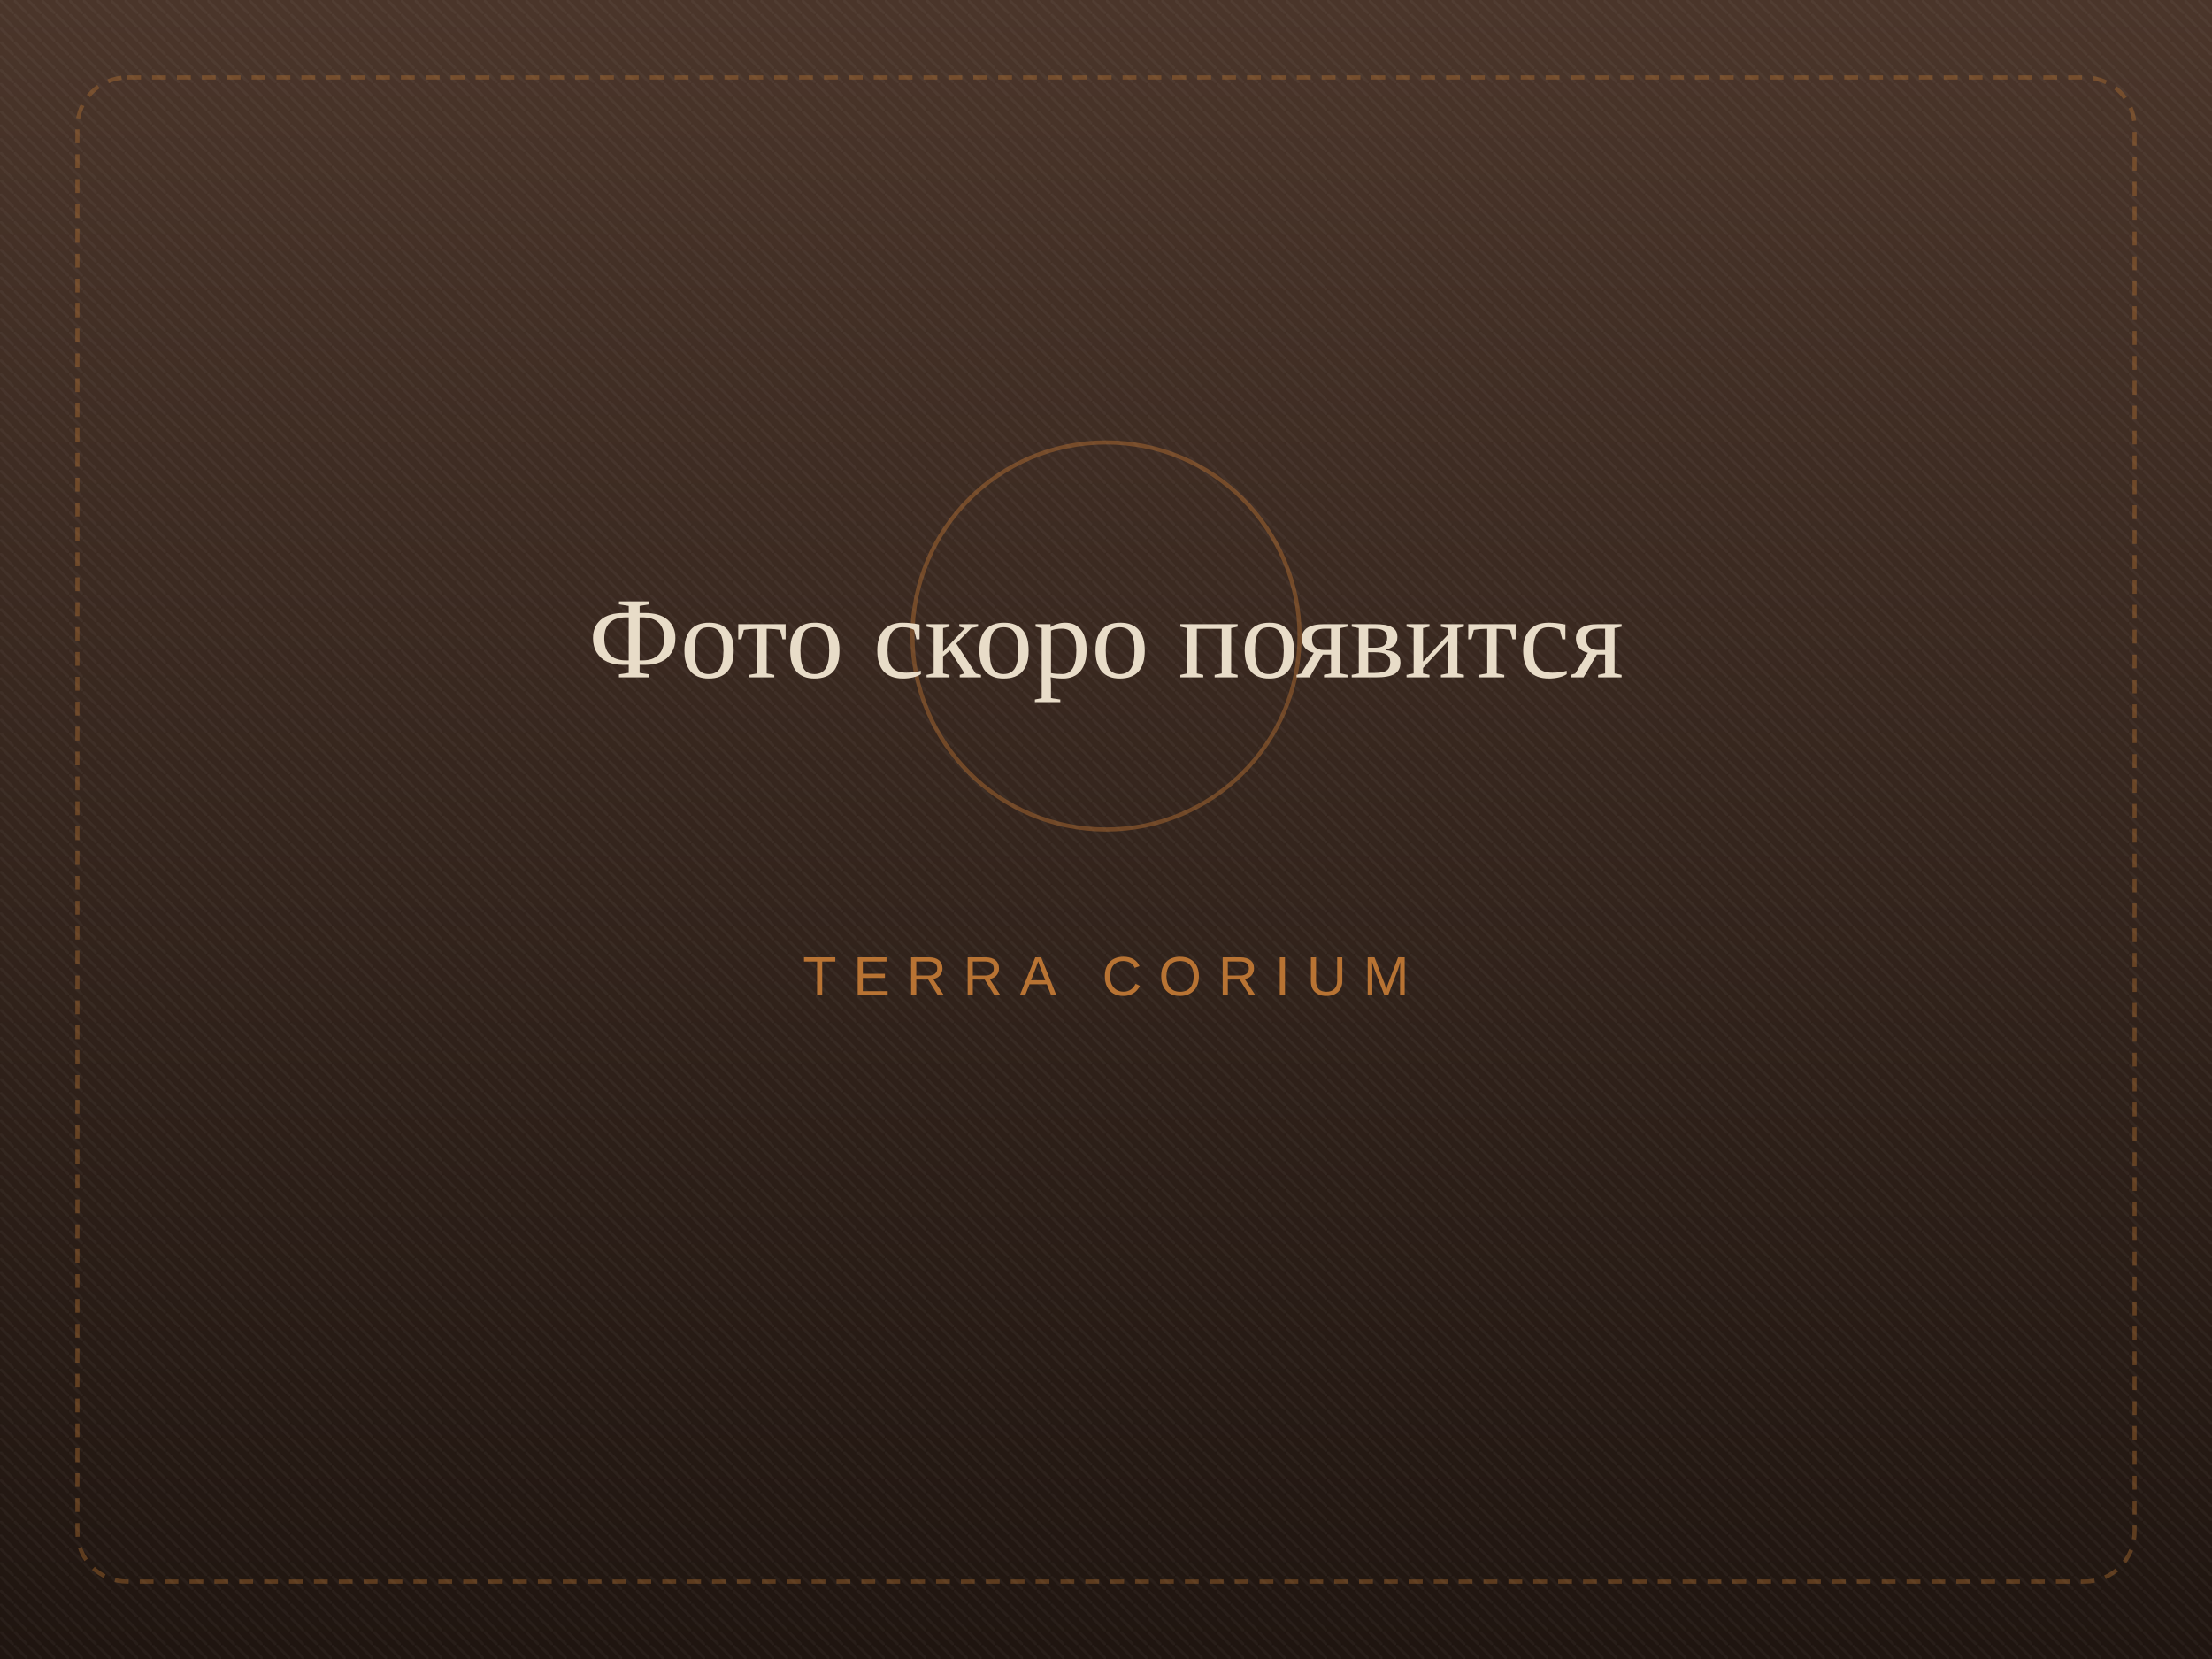
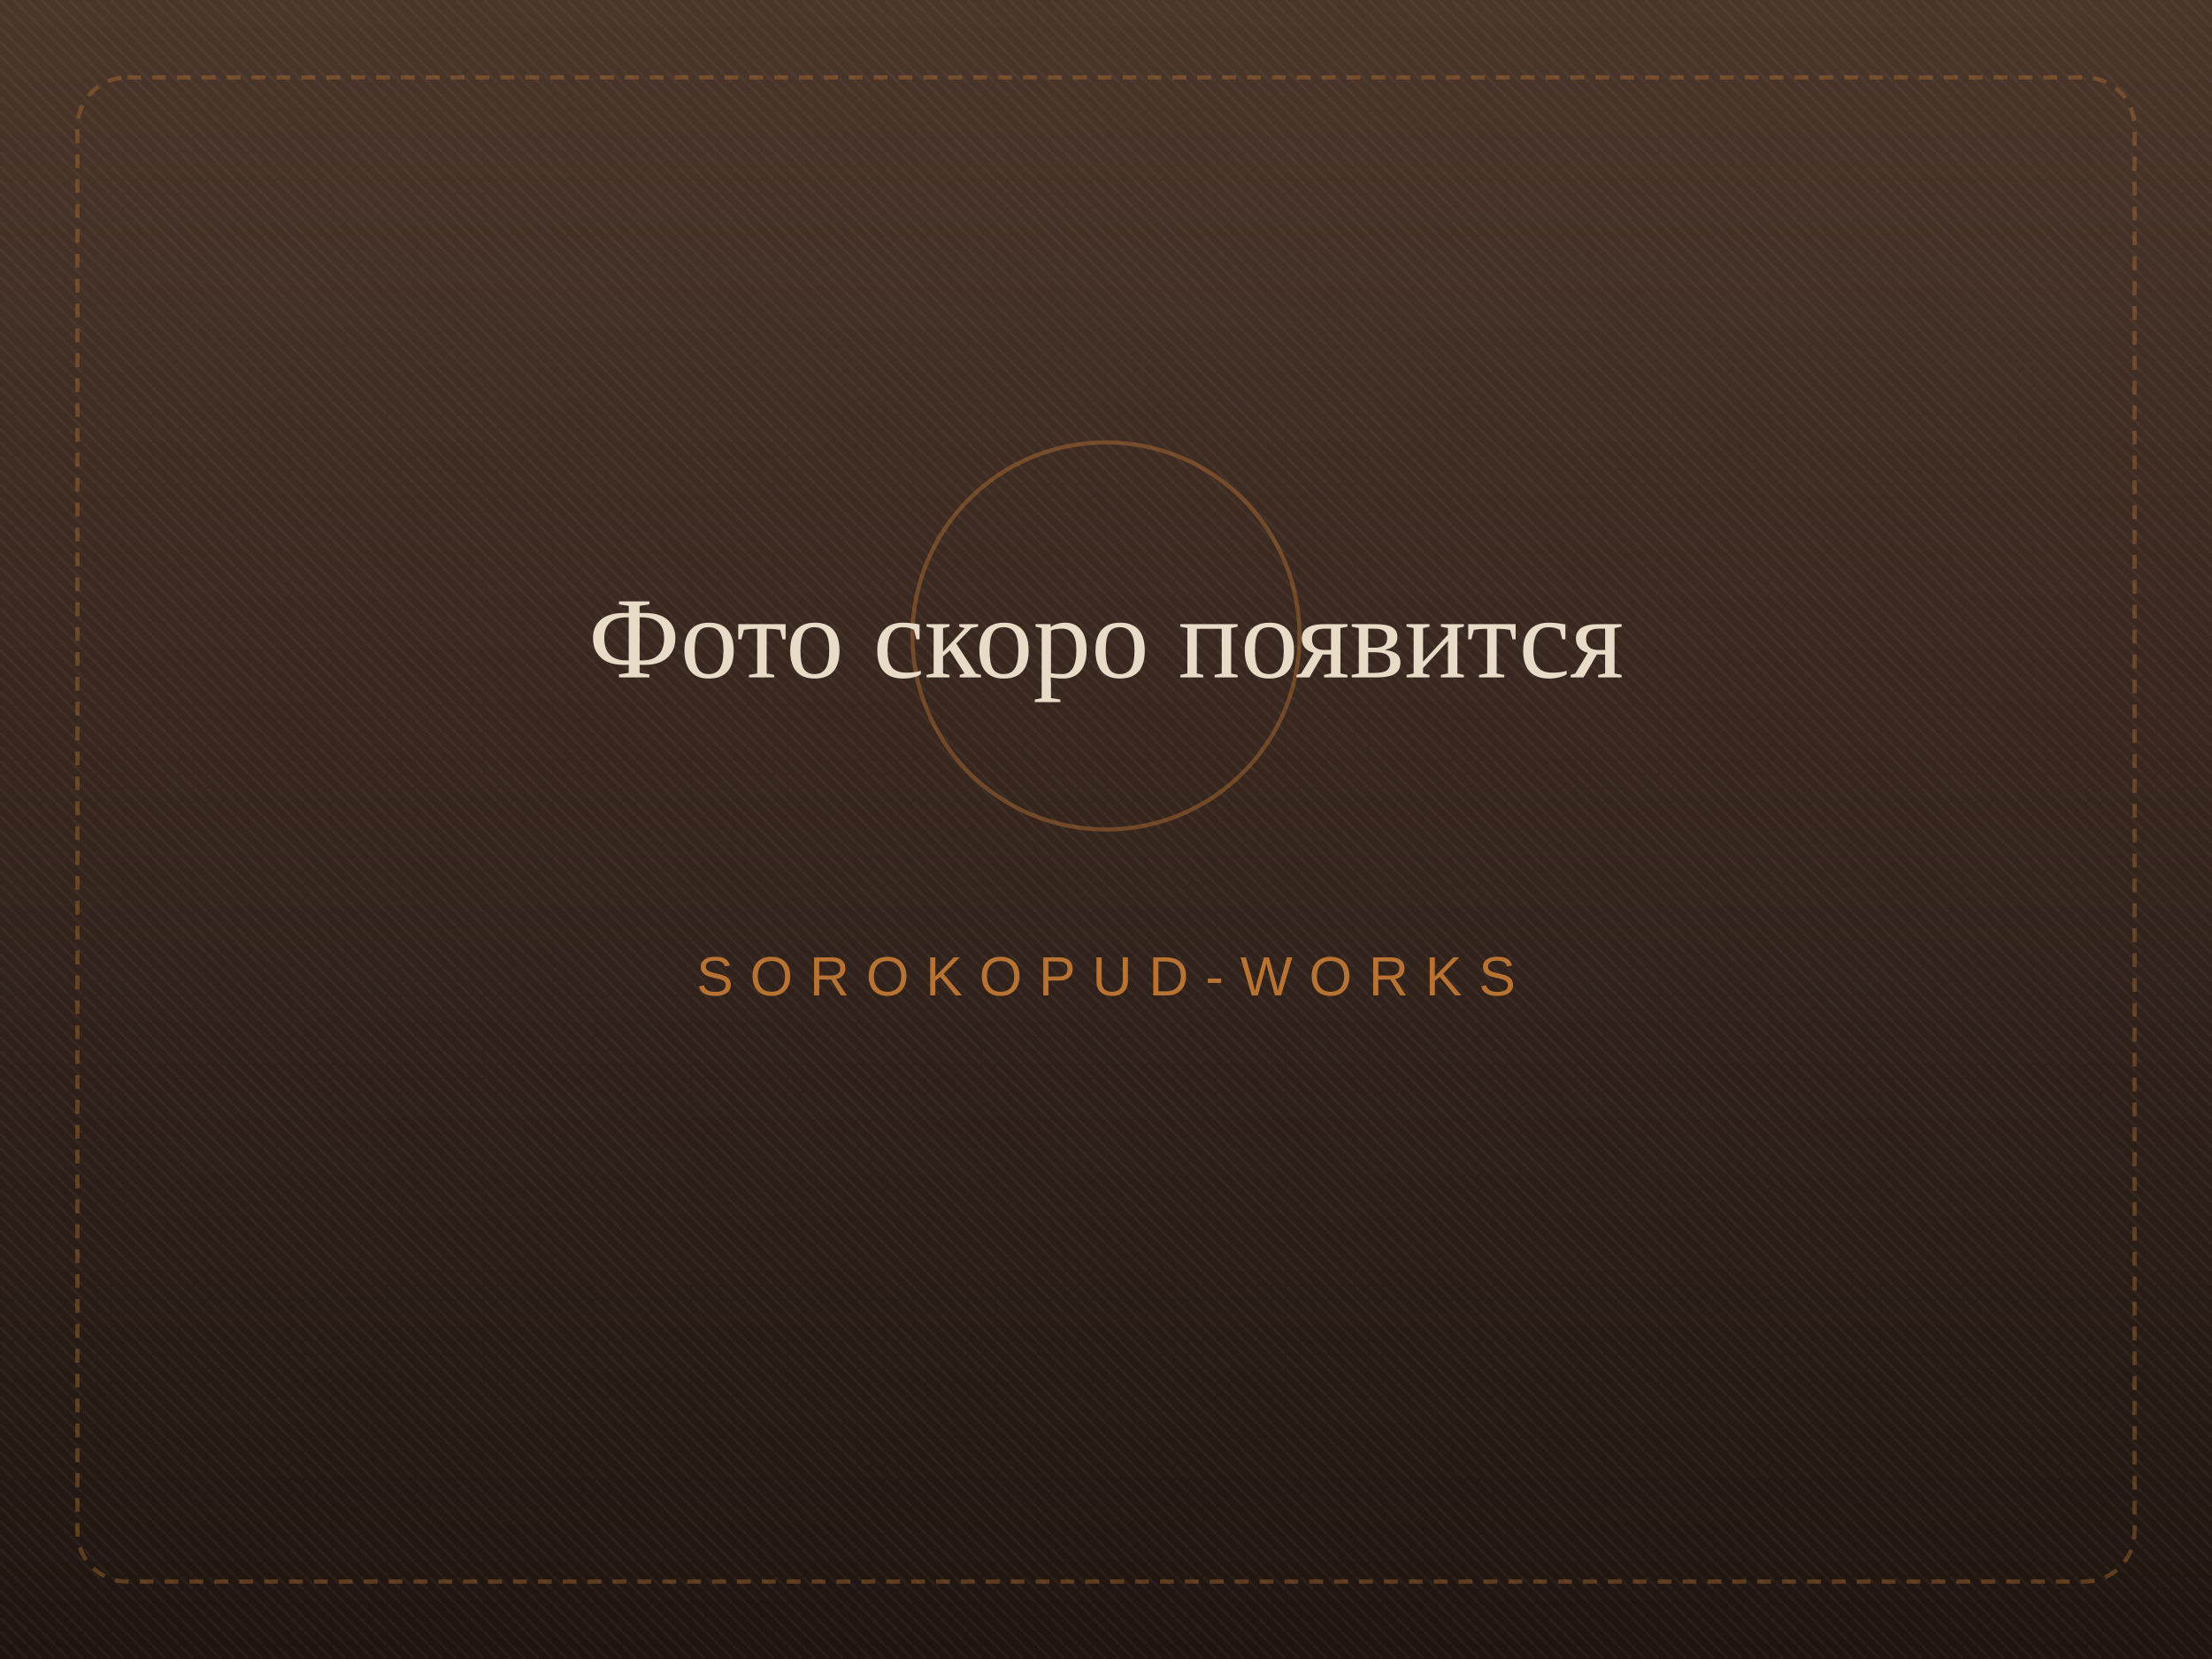
<svg xmlns="http://www.w3.org/2000/svg" width="800" height="600" viewBox="0 0 800 600">
  <defs>
    <linearGradient id="lg" x1="0" y1="0" x2="0" y2="1">
      <stop offset="0" stop-color="#4a352a" />
      <stop offset="1" stop-color="#1f1510" />
    </linearGradient>
    <pattern id="grain" width="5" height="5" patternUnits="userSpaceOnUse">
      <rect width="5" height="5" fill="none" />
      <line x1="0" y1="0" x2="5" y2="5" stroke="#ffffff" stroke-opacity="0.04" stroke-width="1" />
    </pattern>
  </defs>
  <rect width="800" height="600" fill="url(#lg)" />
  <rect width="800" height="600" fill="url(#grain)" />
  <rect x="28" y="28" width="744" height="544" rx="18" fill="none" stroke="#b87333" stroke-opacity="0.4" stroke-dasharray="5 4" stroke-width="1.5" />
  <circle cx="400" cy="230" r="70" fill="none" stroke="#b87333" stroke-opacity="0.45" stroke-width="1.5" />
  <text x="400" y="245" text-anchor="middle" font-family="Georgia, 'Times New Roman', serif" font-size="42" fill="#e8dcc8">Фото скоро появится</text>
-   <text x="400" y="360" text-anchor="middle" font-family="Arial, Helvetica, sans-serif" font-size="20" letter-spacing="6" fill="#b87333">TERRA CORIUM</text>
+   <text x="400" y="360" text-anchor="middle" font-family="Arial, Helvetica, sans-serif" font-size="20" letter-spacing="6" fill="#b87333">SOROKOPUD-WORKS</text>
</svg>
